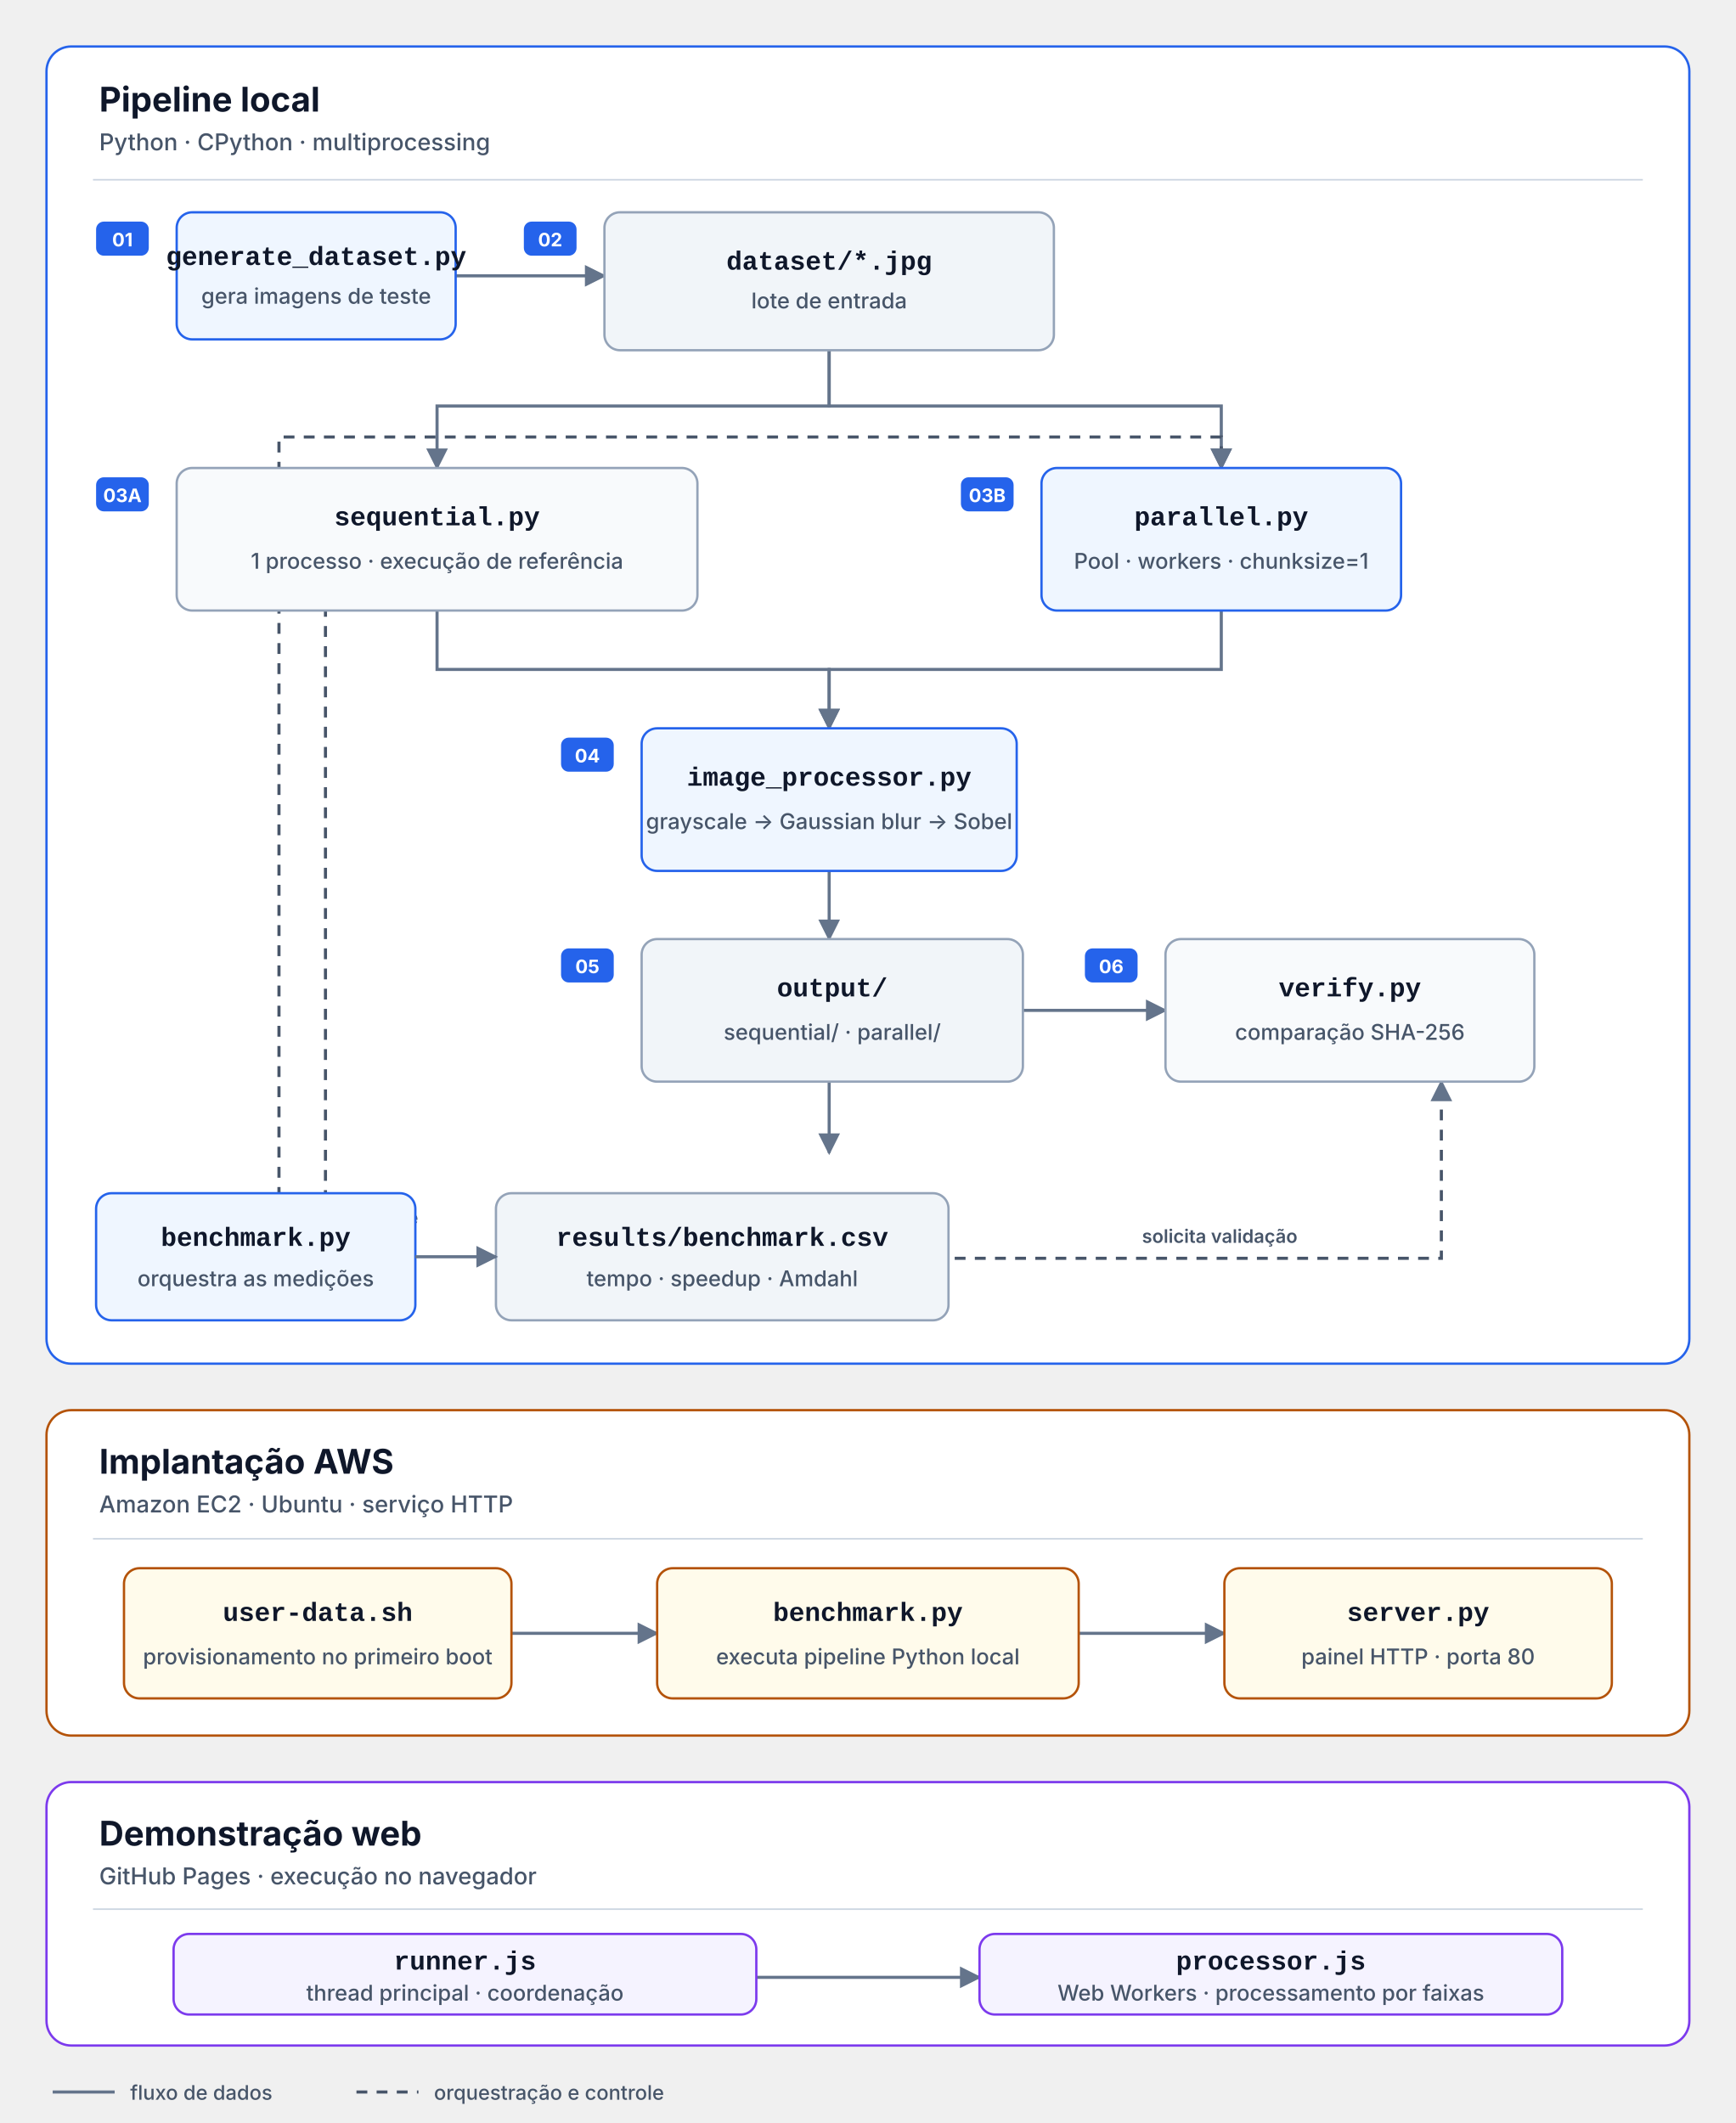
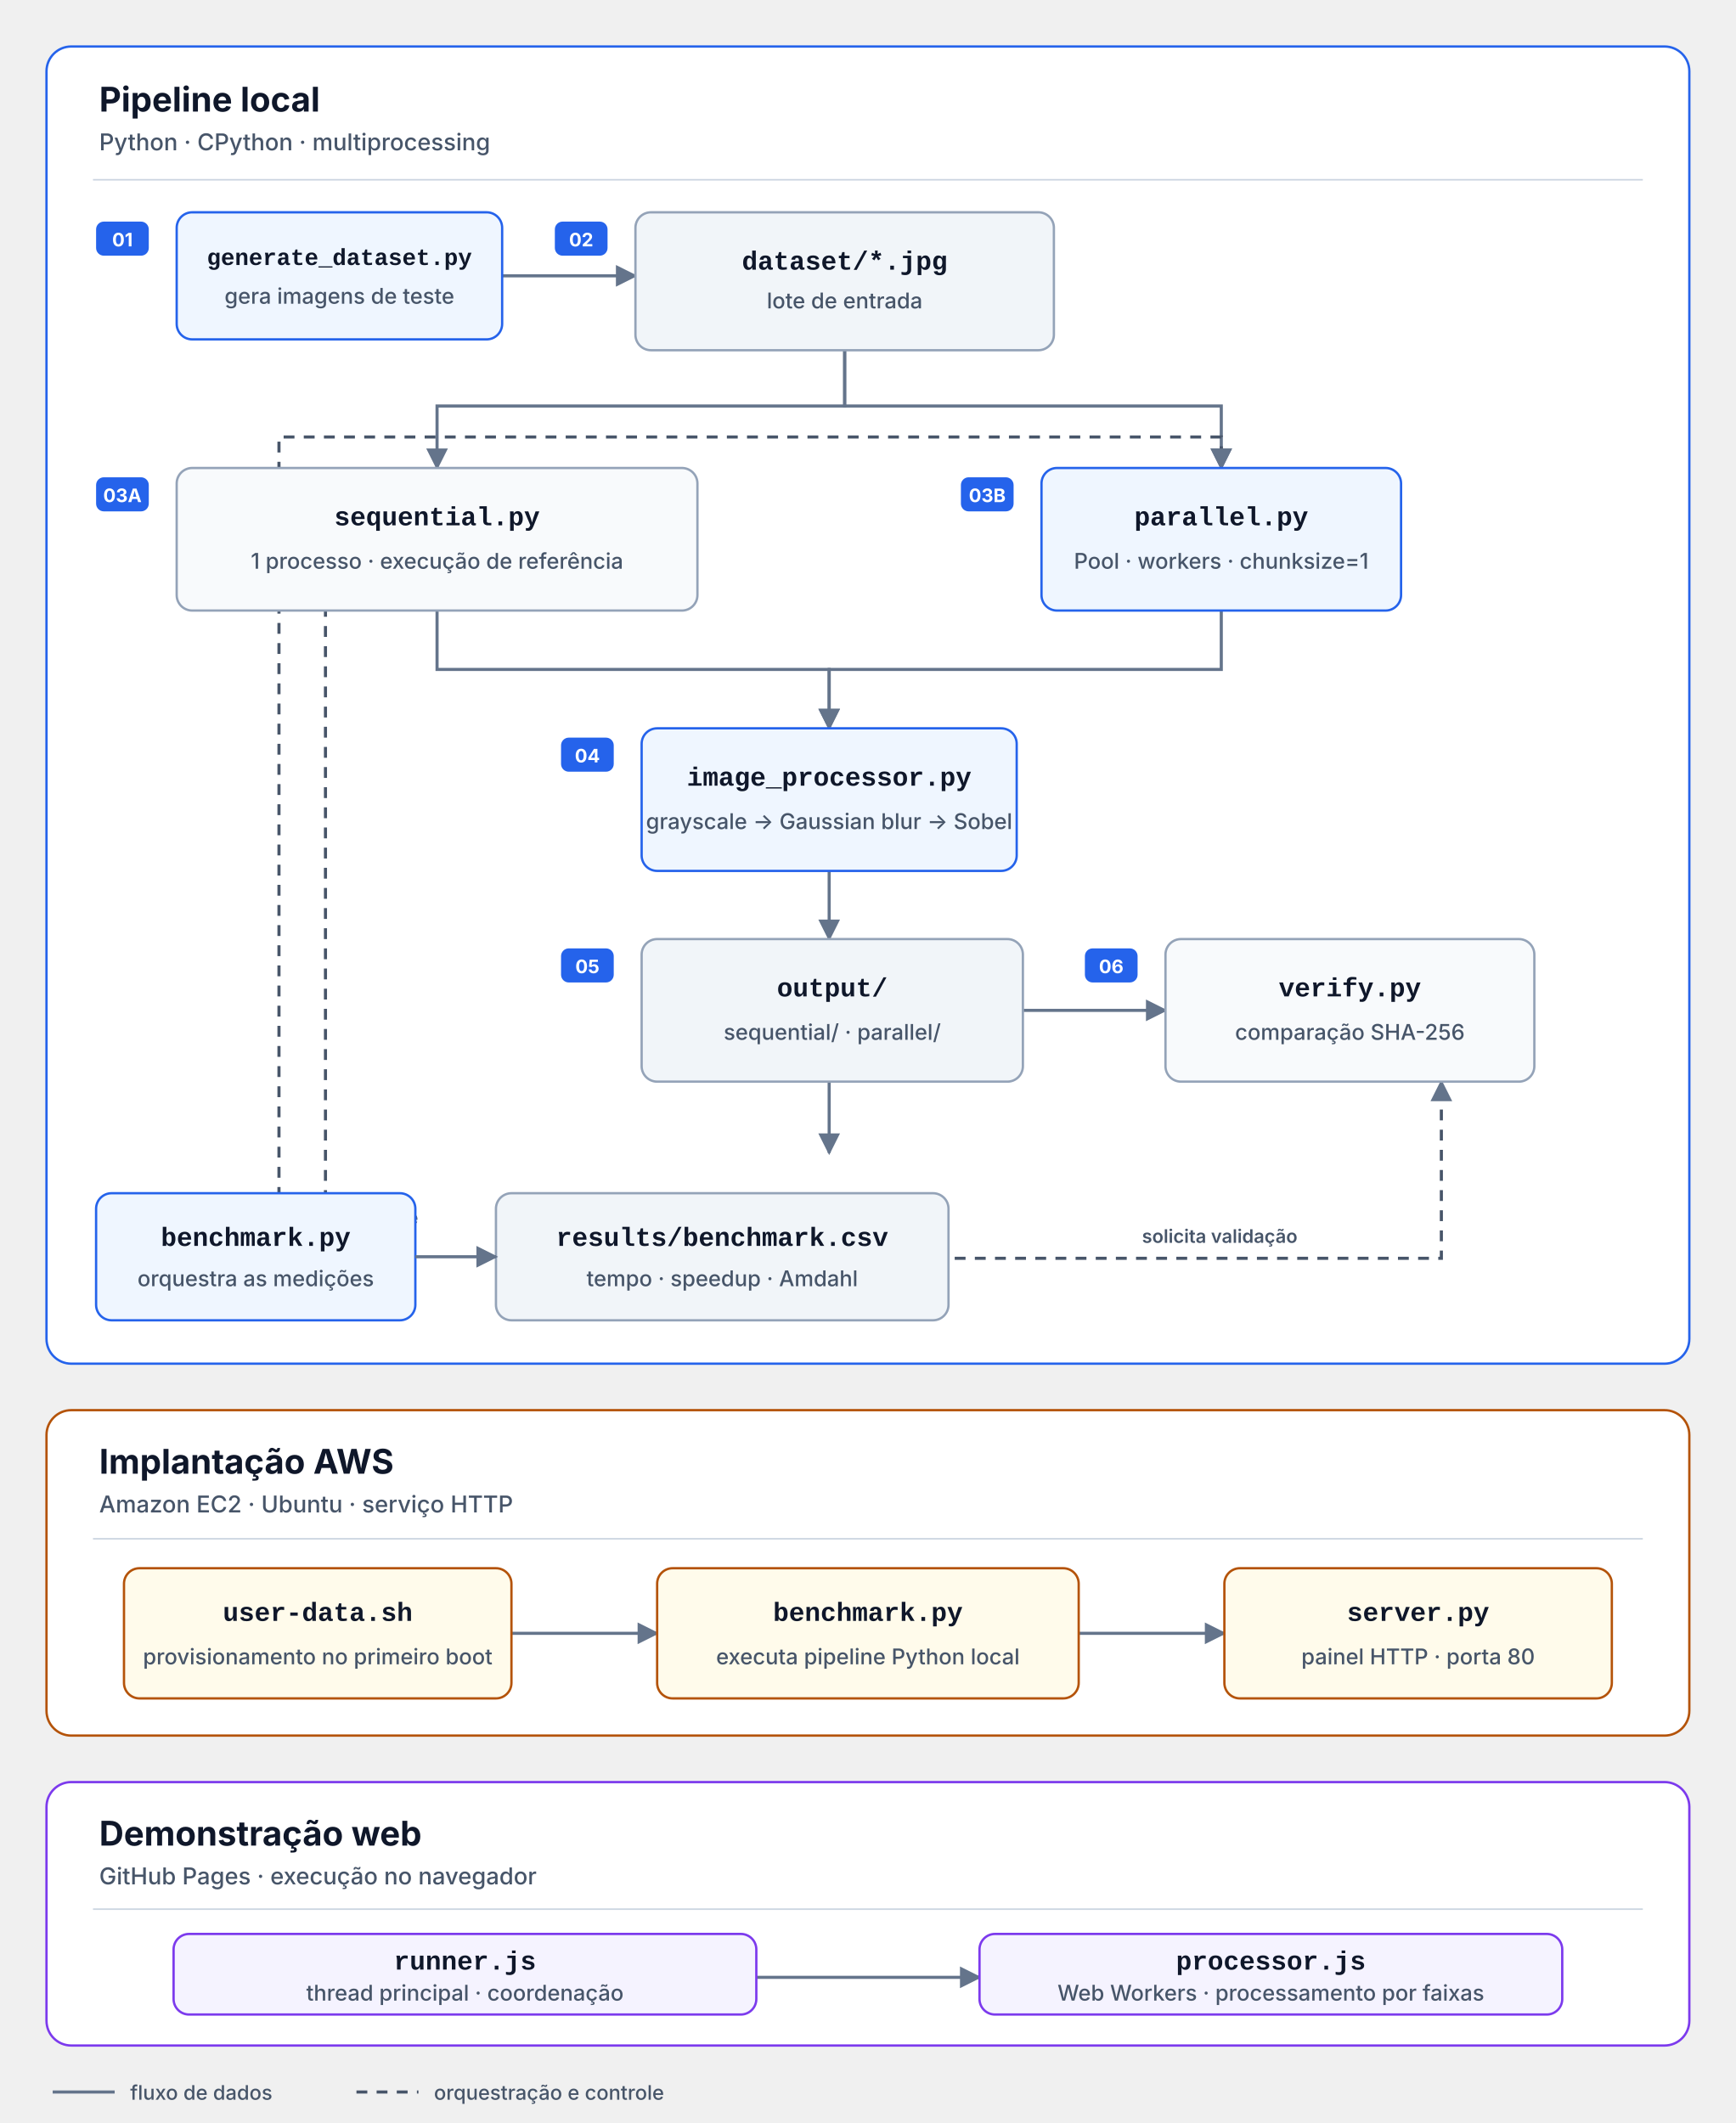
<svg xmlns="http://www.w3.org/2000/svg" width="1120" height="1370" viewBox="0 0 1120 1370" role="img" aria-labelledby="title desc">
  <defs>
    <marker id="arrow" viewBox="0 0 10 10" refX="9" refY="5" markerWidth="7" markerHeight="7" orient="auto">
      <path d="M0 0L10 5L0 10Z" fill="#64748b" />
    </marker>
    <style>
      .zone{fill:#ffffff;stroke:#cbd5e1;stroke-width:1.5}
      .zone-local{stroke:#2563eb}.zone-aws{stroke:#b45309}.zone-web{stroke:#7c3aed}
      .header-line{stroke:#cbd5e1;stroke-width:1}
      .node{fill:#f8fafc;stroke:#94a3b8;stroke-width:1.5}
      .node-blue{fill:#eff6ff;stroke:#2563eb}.node-amber{fill:#fffbeb;stroke:#b45309}.node-violet{fill:#f5f3ff;stroke:#7c3aed}
      .store{fill:#f1f5f9;stroke:#94a3b8;stroke-width:1.5}
      .edge{fill:none;stroke:#64748b;stroke-width:2;marker-end:url(#arrow)}
      .control{fill:none;stroke:#475569;stroke-width:2;stroke-dasharray:7 6;marker-end:url(#arrow)}
      .zone-title{font:700 22px Inter,Segoe UI,Arial,sans-serif;fill:#0f172a}
      .zone-meta{font:500 15px Inter,Segoe UI,Arial,sans-serif;fill:#475569}
      .code{font:700 17px "SFMono-Regular",Consolas,"Liberation Mono",monospace;fill:#0f172a;text-anchor:middle}
      .detail{font:500 14px Inter,Segoe UI,Arial,sans-serif;fill:#475569;text-anchor:middle}
      .tag{font:700 12px Inter,Segoe UI,Arial,sans-serif;fill:#ffffff;text-anchor:middle}
      .edge-label{font:600 12px Inter,Segoe UI,Arial,sans-serif;fill:#475569;text-anchor:middle}
      .legend{font:500 13px Inter,Segoe UI,Arial,sans-serif;fill:#475569}
    </style>
  </defs>
  <rect class="zone zone-local" x="30" y="30" width="1060" height="850" rx="16" />
  <text class="zone-title" x="64" y="72">Pipeline local</text>
  <text class="zone-meta" x="64" y="97">Python · CPython · multiprocessing</text>
  <line class="header-line" x1="60" y1="116" x2="1060" y2="116" />
-   <path class="edge" d="M294 178H390" />
-   <path class="edge" d="M535 226V262H282V302" />
-   <path class="edge" d="M535 226V262H788V302" />
+   <path class="edge" d="M324 178H410" />
+   <path class="edge" d="M545 226V262H282V302" />
+   <path class="edge" d="M545 226V262H788V302" />
  <path class="edge" d="M282 394V432H535V470" />
  <path class="edge" d="M788 394V432H535V470" />
  <path class="edge" d="M535 562V606" />
  <path class="edge" d="M660 652H752" />
  <path class="edge" d="M535 698V744" />
  <path class="control" d="M268 808H210V348H162" />
  <path class="control" d="M268 828H180V282H788V302" />
  <path class="control" d="M512 812H930V698" />
  <text class="edge-label" x="224" y="790">executa e mede</text>
  <text class="edge-label" x="787" y="802">solicita validação</text>
  <rect x="62" y="143" width="34" height="22" rx="5" fill="#2563eb" />
  <text class="tag" x="79" y="159">01</text>
-   <rect class="node node-blue" x="114" y="137" width="180" height="82" rx="10" />
-   <text class="code" x="204" y="171">generate_dataset.py</text>
-   <text class="detail" x="204" y="196">gera imagens de teste</text>
-   <rect x="338" y="143" width="34" height="22" rx="5" fill="#2563eb" />
-   <text class="tag" x="355" y="159">02</text>
-   <rect class="store" x="390" y="137" width="290" height="89" rx="10" />
-   <text class="code" x="535" y="174">dataset/*.jpg</text>
-   <text class="detail" x="535" y="199">lote de entrada</text>
+   <rect class="node node-blue" x="114" y="137" width="210" height="82" rx="10" />
+   <text class="code" x="219" y="171" style="font-size:15px">generate_dataset.py</text>
+   <text class="detail" x="219" y="196">gera imagens de teste</text>
+   <rect x="358" y="143" width="34" height="22" rx="5" fill="#2563eb" />
+   <text class="tag" x="375" y="159">02</text>
+   <rect class="store" x="410" y="137" width="270" height="89" rx="10" />
+   <text class="code" x="545" y="174">dataset/*.jpg</text>
+   <text class="detail" x="545" y="199">lote de entrada</text>
  <rect x="62" y="308" width="34" height="22" rx="5" fill="#2563eb" />
  <text class="tag" x="79" y="324">03A</text>
  <rect class="node" x="114" y="302" width="336" height="92" rx="10" />
  <text class="code" x="282" y="339">sequential.py</text>
  <text class="detail" x="282" y="367">1 processo · execução de referência</text>
  <rect x="620" y="308" width="34" height="22" rx="5" fill="#2563eb" />
  <text class="tag" x="637" y="324">03B</text>
  <rect class="node node-blue" x="672" y="302" width="232" height="92" rx="10" />
  <text class="code" x="788" y="339">parallel.py</text>
  <text class="detail" x="788" y="367">Pool · workers · chunksize=1</text>
  <rect x="362" y="476" width="34" height="22" rx="5" fill="#2563eb" />
  <text class="tag" x="379" y="492">04</text>
  <rect class="node node-blue" x="414" y="470" width="242" height="92" rx="10" />
  <text class="code" x="535" y="507">image_processor.py</text>
  <text class="detail" x="535" y="535">grayscale → Gaussian blur → Sobel</text>
  <rect x="362" y="612" width="34" height="22" rx="5" fill="#2563eb" />
  <text class="tag" x="379" y="628">05</text>
  <rect class="store" x="414" y="606" width="246" height="92" rx="10" />
  <text class="code" x="537" y="643">output/</text>
  <text class="detail" x="537" y="671">sequential/ · parallel/</text>
  <rect x="700" y="612" width="34" height="22" rx="5" fill="#2563eb" />
  <text class="tag" x="717" y="628">06</text>
  <rect class="node" x="752" y="606" width="238" height="92" rx="10" />
  <text class="code" x="871" y="643">verify.py</text>
  <text class="detail" x="871" y="671">comparação SHA-256</text>
  <rect class="node node-blue" x="62" y="770" width="206" height="82" rx="10" />
  <text class="code" x="165" y="804">benchmark.py</text>
  <text class="detail" x="165" y="830">orquestra as medições</text>
  <rect class="store" x="320" y="770" width="292" height="82" rx="10" />
  <text class="code" x="466" y="804">results/benchmark.csv</text>
  <text class="detail" x="466" y="830">tempo · speedup · Amdahl</text>
  <path class="edge" d="M268 811H320" />
  <rect class="zone zone-aws" x="30" y="910" width="1060" height="210" rx="16" />
  <text class="zone-title" x="64" y="951">Implantação AWS</text>
  <text class="zone-meta" x="64" y="976">Amazon EC2 · Ubuntu · serviço HTTP</text>
  <line class="header-line" x1="60" y1="993" x2="1060" y2="993" />
  <path class="edge" d="M330 1054H424" />
  <path class="edge" d="M696 1054H790" />
  <rect class="node node-amber" x="80" y="1012" width="250" height="84" rx="10" />
  <text class="code" x="205" y="1046">user-data.sh</text>
  <text class="detail" x="205" y="1074">provisionamento no primeiro boot</text>
  <rect class="node node-amber" x="424" y="1012" width="272" height="84" rx="10" />
  <text class="code" x="560" y="1046">benchmark.py</text>
  <text class="detail" x="560" y="1074">executa pipeline Python local</text>
  <rect class="node node-amber" x="790" y="1012" width="250" height="84" rx="10" />
  <text class="code" x="915" y="1046">server.py</text>
  <text class="detail" x="915" y="1074">painel HTTP · porta 80</text>
  <rect class="zone zone-web" x="30" y="1150" width="1060" height="170" rx="16" />
  <text class="zone-title" x="64" y="1191">Demonstração web</text>
  <text class="zone-meta" x="64" y="1216">GitHub Pages · execução no navegador</text>
  <line class="header-line" x1="60" y1="1232" x2="1060" y2="1232" />
  <path class="edge" d="M488 1276H632" />
  <rect class="node node-violet" x="112" y="1248" width="376" height="52" rx="10" />
  <text class="code" x="300" y="1271">runner.js</text>
  <text class="detail" x="300" y="1291">thread principal · coordenação</text>
  <rect class="node node-violet" x="632" y="1248" width="376" height="52" rx="10" />
  <text class="code" x="820" y="1271">processor.js</text>
  <text class="detail" x="820" y="1291">Web Workers · processamento por faixas</text>
  <line x1="34" y1="1350" x2="74" y2="1350" stroke="#64748b" stroke-width="2" />
  <text class="legend" x="84" y="1355">fluxo de dados</text>
  <line x1="230" y1="1350" x2="270" y2="1350" stroke="#475569" stroke-width="2" stroke-dasharray="7 6" />
  <text class="legend" x="280" y="1355">orquestração e controle</text>
</svg>
